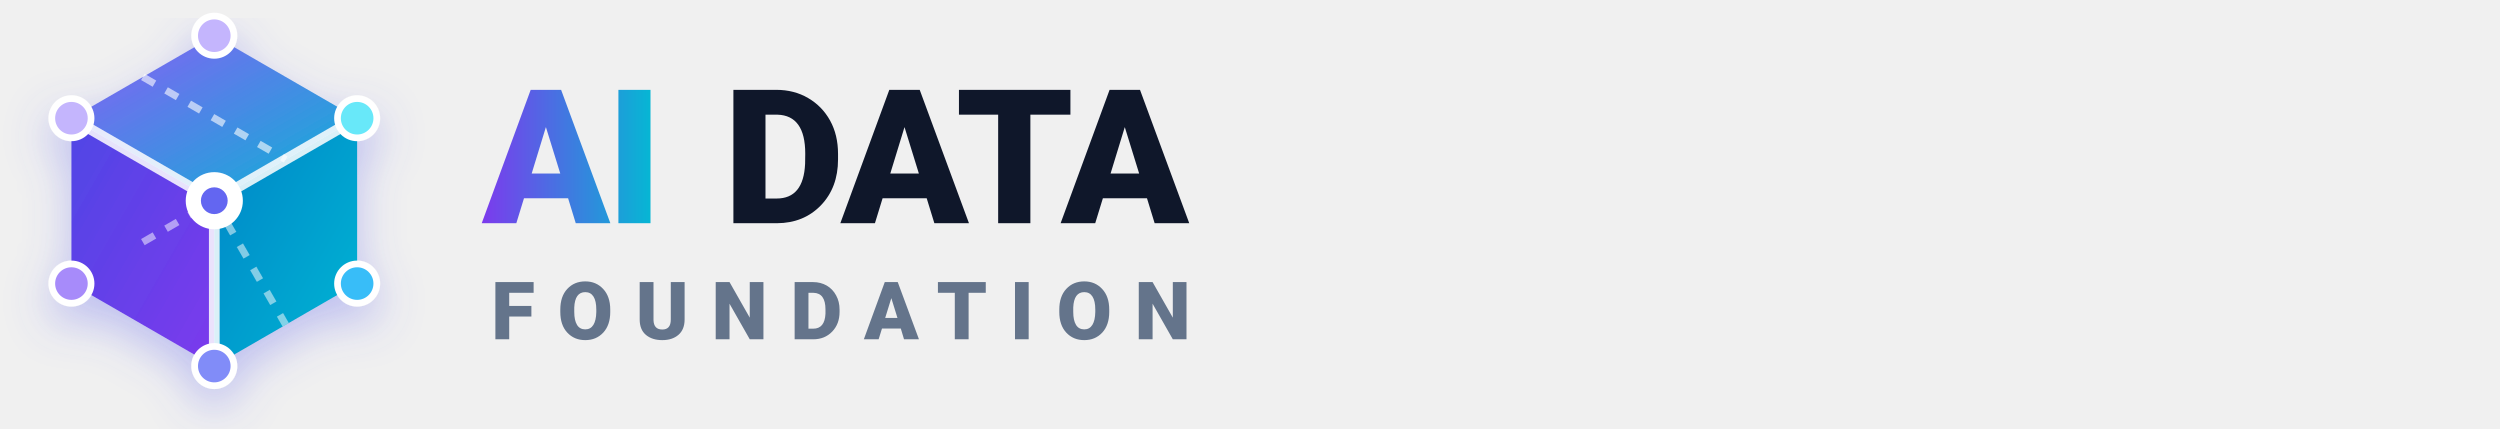
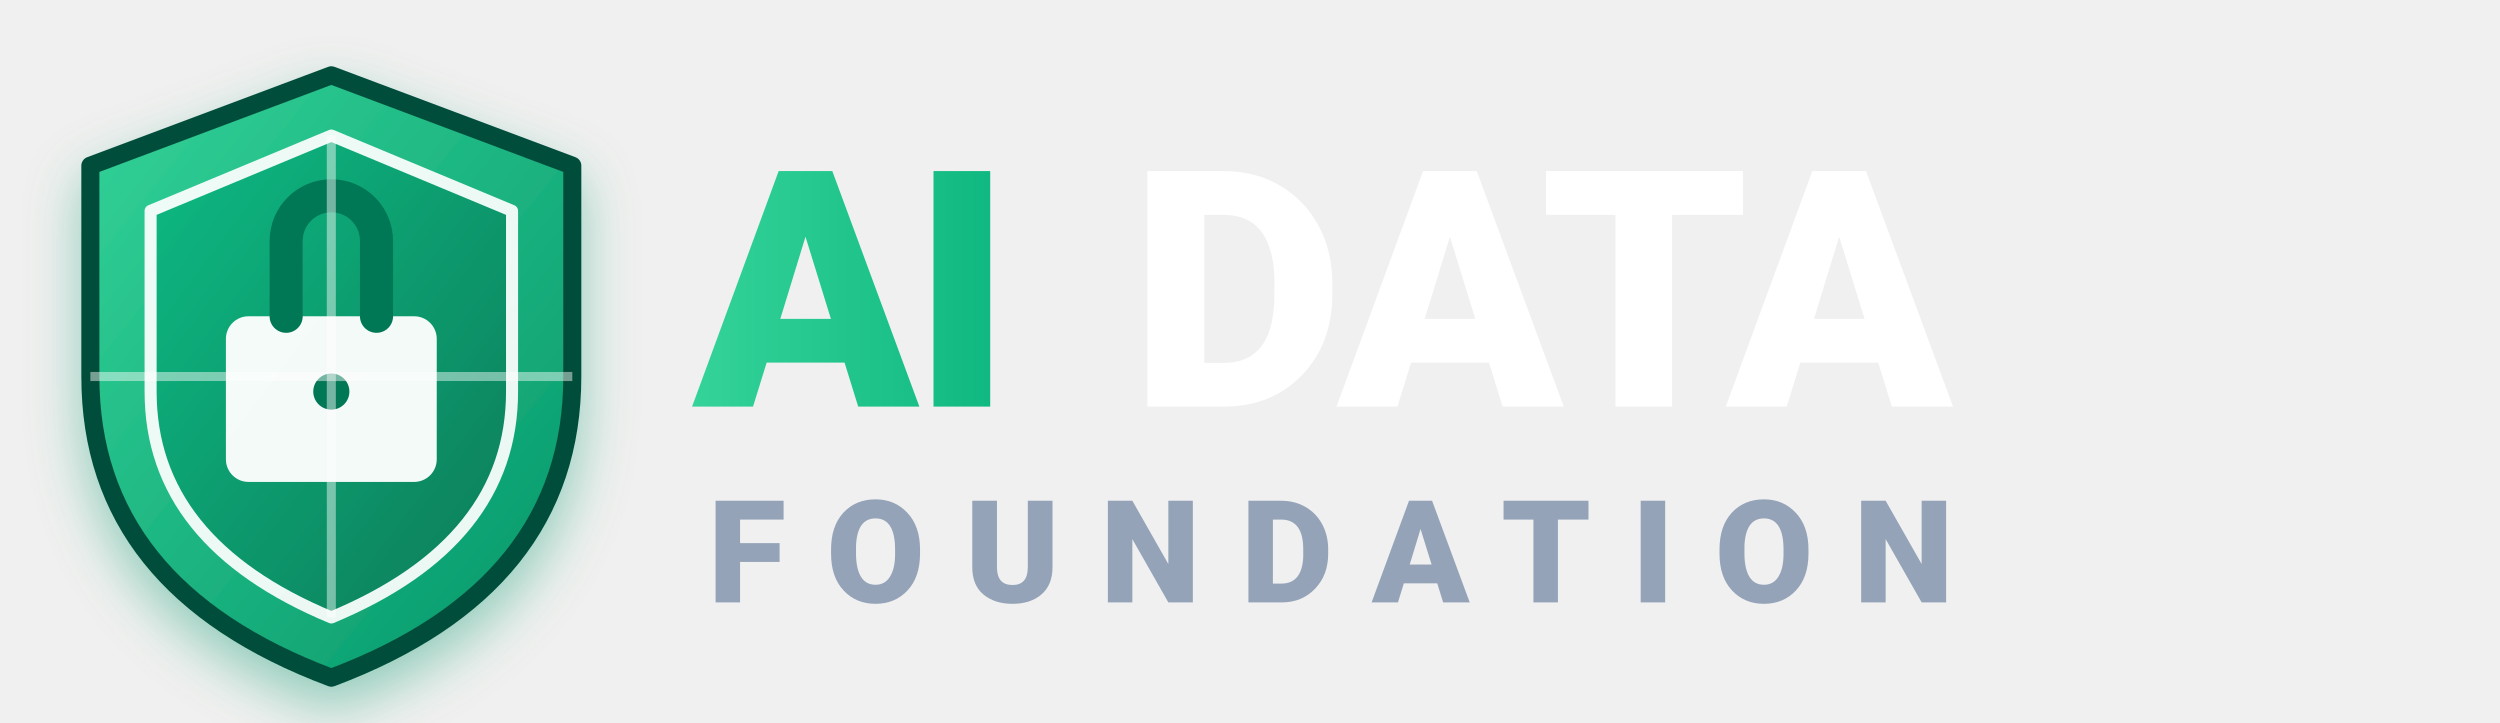
- <svg xmlns="http://www.w3.org/2000/svg" viewBox="0 0 280 48" fill="none">
+ <svg xmlns="http://www.w3.org/2000/svg" viewBox="0 0 166 48" fill="none">
  <defs>
-     <linearGradient id="adfGradTop" x1="0%" y1="0%" x2="100%" y2="100%">
-       <stop offset="0%" stop-color="#8b5cf6" />
-       <stop offset="100%" stop-color="#06b6d4" />
+     <linearGradient id="secGradTop" x1="0%" y1="0%" x2="100%" y2="100%">
+       <stop offset="0%" stop-color="#34d399" />
+       <stop offset="100%" stop-color="#059669" />
    </linearGradient>
-     <linearGradient id="adfGradLeft" x1="0%" y1="0%" x2="100%" y2="100%">
-       <stop offset="0%" stop-color="#4f46e5" />
-       <stop offset="100%" stop-color="#7c3aed" />
+     <linearGradient id="secGradLeft" x1="0%" y1="0%" x2="100%" y2="100%">
+       <stop offset="0%" stop-color="#10b981" />
+       <stop offset="100%" stop-color="#047857" />
    </linearGradient>
-     <linearGradient id="adfGradRight" x1="0%" y1="0%" x2="100%" y2="100%">
-       <stop offset="0%" stop-color="#0284c7" />
-       <stop offset="100%" stop-color="#06b6d4" />
+     <linearGradient id="secGradAI" x1="0%" y1="0%" x2="100%" y2="0%">
+       <stop offset="0%" stop-color="#34d399" />
+       <stop offset="100%" stop-color="#10b981" />
    </linearGradient>
-     <linearGradient id="adfAiGrad" x1="0%" y1="0%" x2="100%" y2="0%">
-       <stop offset="0%" stop-color="#7c3aed" />
-       <stop offset="100%" stop-color="#06b6d4" />
-     </linearGradient>
-     <linearGradient id="adfAiGradDark" x1="0%" y1="0%" x2="100%" y2="0%">
-       <stop offset="0%" stop-color="#a78bfa" />
-       <stop offset="100%" stop-color="#38bdf8" />
-     </linearGradient>
-     <filter id="adfGlow" x="-20%" y="-20%" width="140%" height="140%">
-       <feDropShadow dx="0" dy="2" stdDeviation="2.5" flood-color="#6366f1" flood-opacity="0.35" />
+     <filter id="secGlow" x="-20%" y="-20%" width="140%" height="140%">
+       <feDropShadow dx="0" dy="1.5" stdDeviation="1.8" flood-color="#059669" flood-opacity="0.4" />
    </filter>
-     <style>
-       .adf-word-ai {
-         fill: url(#adfAiGrad);
-         font-family: system-ui, -apple-system, BlinkMacSystemFont, 'Segoe UI', Roboto, sans-serif;
-         font-weight: 900;
-         font-size: 21px;
-         letter-spacing: -0.02em;
-       }
-       .adf-word-data {
-         fill: #0f172a;
-         font-family: system-ui, -apple-system, BlinkMacSystemFont, 'Segoe UI', Roboto, sans-serif;
-         font-weight: 800;
-         font-size: 21px;
-         letter-spacing: -0.01em;
-       }
-       .adf-word-foundation {
-         fill: #64748b;
-         font-family: system-ui, -apple-system, BlinkMacSystemFont, 'Segoe UI', Roboto, sans-serif;
-         font-weight: 800;
-         font-size: 9px;
-         letter-spacing: 0.28em;
-       }
- 
-       /* Automatic Dark Mode Adaptation */
-       @media (prefers-color-scheme: dark) {
-         .adf-word-ai { fill: url(#adfAiGradDark); }
-         .adf-word-data { fill: #f8fafc; }
-         .adf-word-foundation { fill: #94a3b8; }
-       }
-     </style>
  </defs>
-   <g transform="translate(4, 0)" filter="url(#adfGlow)">
-     <polygon points="20,4 36,13.24 20,22.48 4,13.24" fill="url(#adfGradTop)" />
-     <polygon points="4,13.24 20,22.48 20,41 4,31.76" fill="url(#adfGradLeft)" />
-     <polygon points="20,22.48 36,13.24 36,31.76 20,41" fill="url(#adfGradRight)" />
-     <path d="M4 13.24 L20 22.48 L36 13.24" stroke="#ffffff" stroke-width="1.2" stroke-linejoin="round" opacity="0.85" />
-     <path d="M20 22.48 L20 41" stroke="#ffffff" stroke-width="1.2" stroke-linecap="round" opacity="0.85" />
-     <path d="M12 8.62 L28 17.86" stroke="#ffffff" stroke-width="0.8" stroke-dasharray="1.5 1.5" opacity="0.6" />
-     <path d="M12 27.12 L20 22.48 L28 36.38" stroke="#ffffff" stroke-width="0.8" stroke-dasharray="1.5 1.5" opacity="0.5" />
-     <circle cx="20" cy="4" r="2.2" fill="#c4b5fd" stroke="#ffffff" stroke-width="0.75" />
-     <circle cx="36" cy="13.24" r="2.2" fill="#67e8f9" stroke="#ffffff" stroke-width="0.75" />
-     <circle cx="36" cy="31.76" r="2.2" fill="#38bdf8" stroke="#ffffff" stroke-width="0.75" />
-     <circle cx="20" cy="41" r="2.2" fill="#818cf8" stroke="#ffffff" stroke-width="0.75" />
-     <circle cx="4" cy="31.76" r="2.2" fill="#a78bfa" stroke="#ffffff" stroke-width="0.75" />
-     <circle cx="4" cy="13.24" r="2.2" fill="#c4b5fd" stroke="#ffffff" stroke-width="0.75" />
-     <circle cx="20" cy="22.48" r="3.2" fill="#ffffff" />
-     <circle cx="20" cy="22.48" r="1.5" fill="#6366f1" />
+   <g transform="translate(2, 3)" filter="url(#secGlow)">
+     <path d="M20 2 L36 8 L36 22 Q36 36 20 42 Q4 36 4 22 L4 8 Z" fill="url(#secGradTop)" stroke="#064e3b" stroke-width="1.2" stroke-linejoin="round" />
+     <path d="M20 6 L32 11 L32 23 Q32 33 20 38 Q8 33 8 23 L8 11 Z" fill="url(#secGradLeft)" opacity="0.92" stroke="#ffffff" stroke-width="0.8" stroke-linejoin="round" />
+     <rect x="13" y="18" width="14" height="11" rx="1.5" fill="#ffffff" opacity="0.95" />
+     <path d="M17 18 V13 A3 3 0 0 1 23 13 V18" stroke="#047857" stroke-width="2.2" stroke-linecap="round" fill="none" />
+     <circle cx="20" cy="23" r="1.2" fill="#047857" />
+     <line x1="4" y1="22" x2="36" y2="22" stroke="#ffffff" stroke-width="0.6" opacity="0.45" />
+     <line x1="20" y1="6" x2="20" y2="38" stroke="#ffffff" stroke-width="0.6" opacity="0.45" />
  </g>
-   <g transform="translate(54, 0)">
-     <text x="0" y="25" class="adf-word-ai">AI</text>
-     <text x="27" y="25" class="adf-word-data">DATA</text>
-     <text x="1" y="38" class="adf-word-foundation">FOUNDATION</text>
+   <g transform="translate(46, 0)">
+     <text x="0" y="27" fill="url(#secGradAI)" font-family="system-ui, -apple-system, BlinkMacSystemFont, 'Segoe UI', Roboto, sans-serif" font-weight="900" font-size="22px" letter-spacing="-0.02em">AI</text>
+     <text x="29" y="27" fill="#ffffff" font-family="system-ui, -apple-system, BlinkMacSystemFont, 'Segoe UI', Roboto, sans-serif" font-weight="900" font-size="22px" letter-spacing="-0.01em">DATA</text>
+     <text x="1" y="40" fill="#94a3b8" font-family="system-ui, -apple-system, BlinkMacSystemFont, 'Segoe UI', Roboto, sans-serif" font-weight="800" font-size="9.5px" letter-spacing="0.28em">FOUNDATION</text>
  </g>
</svg>
